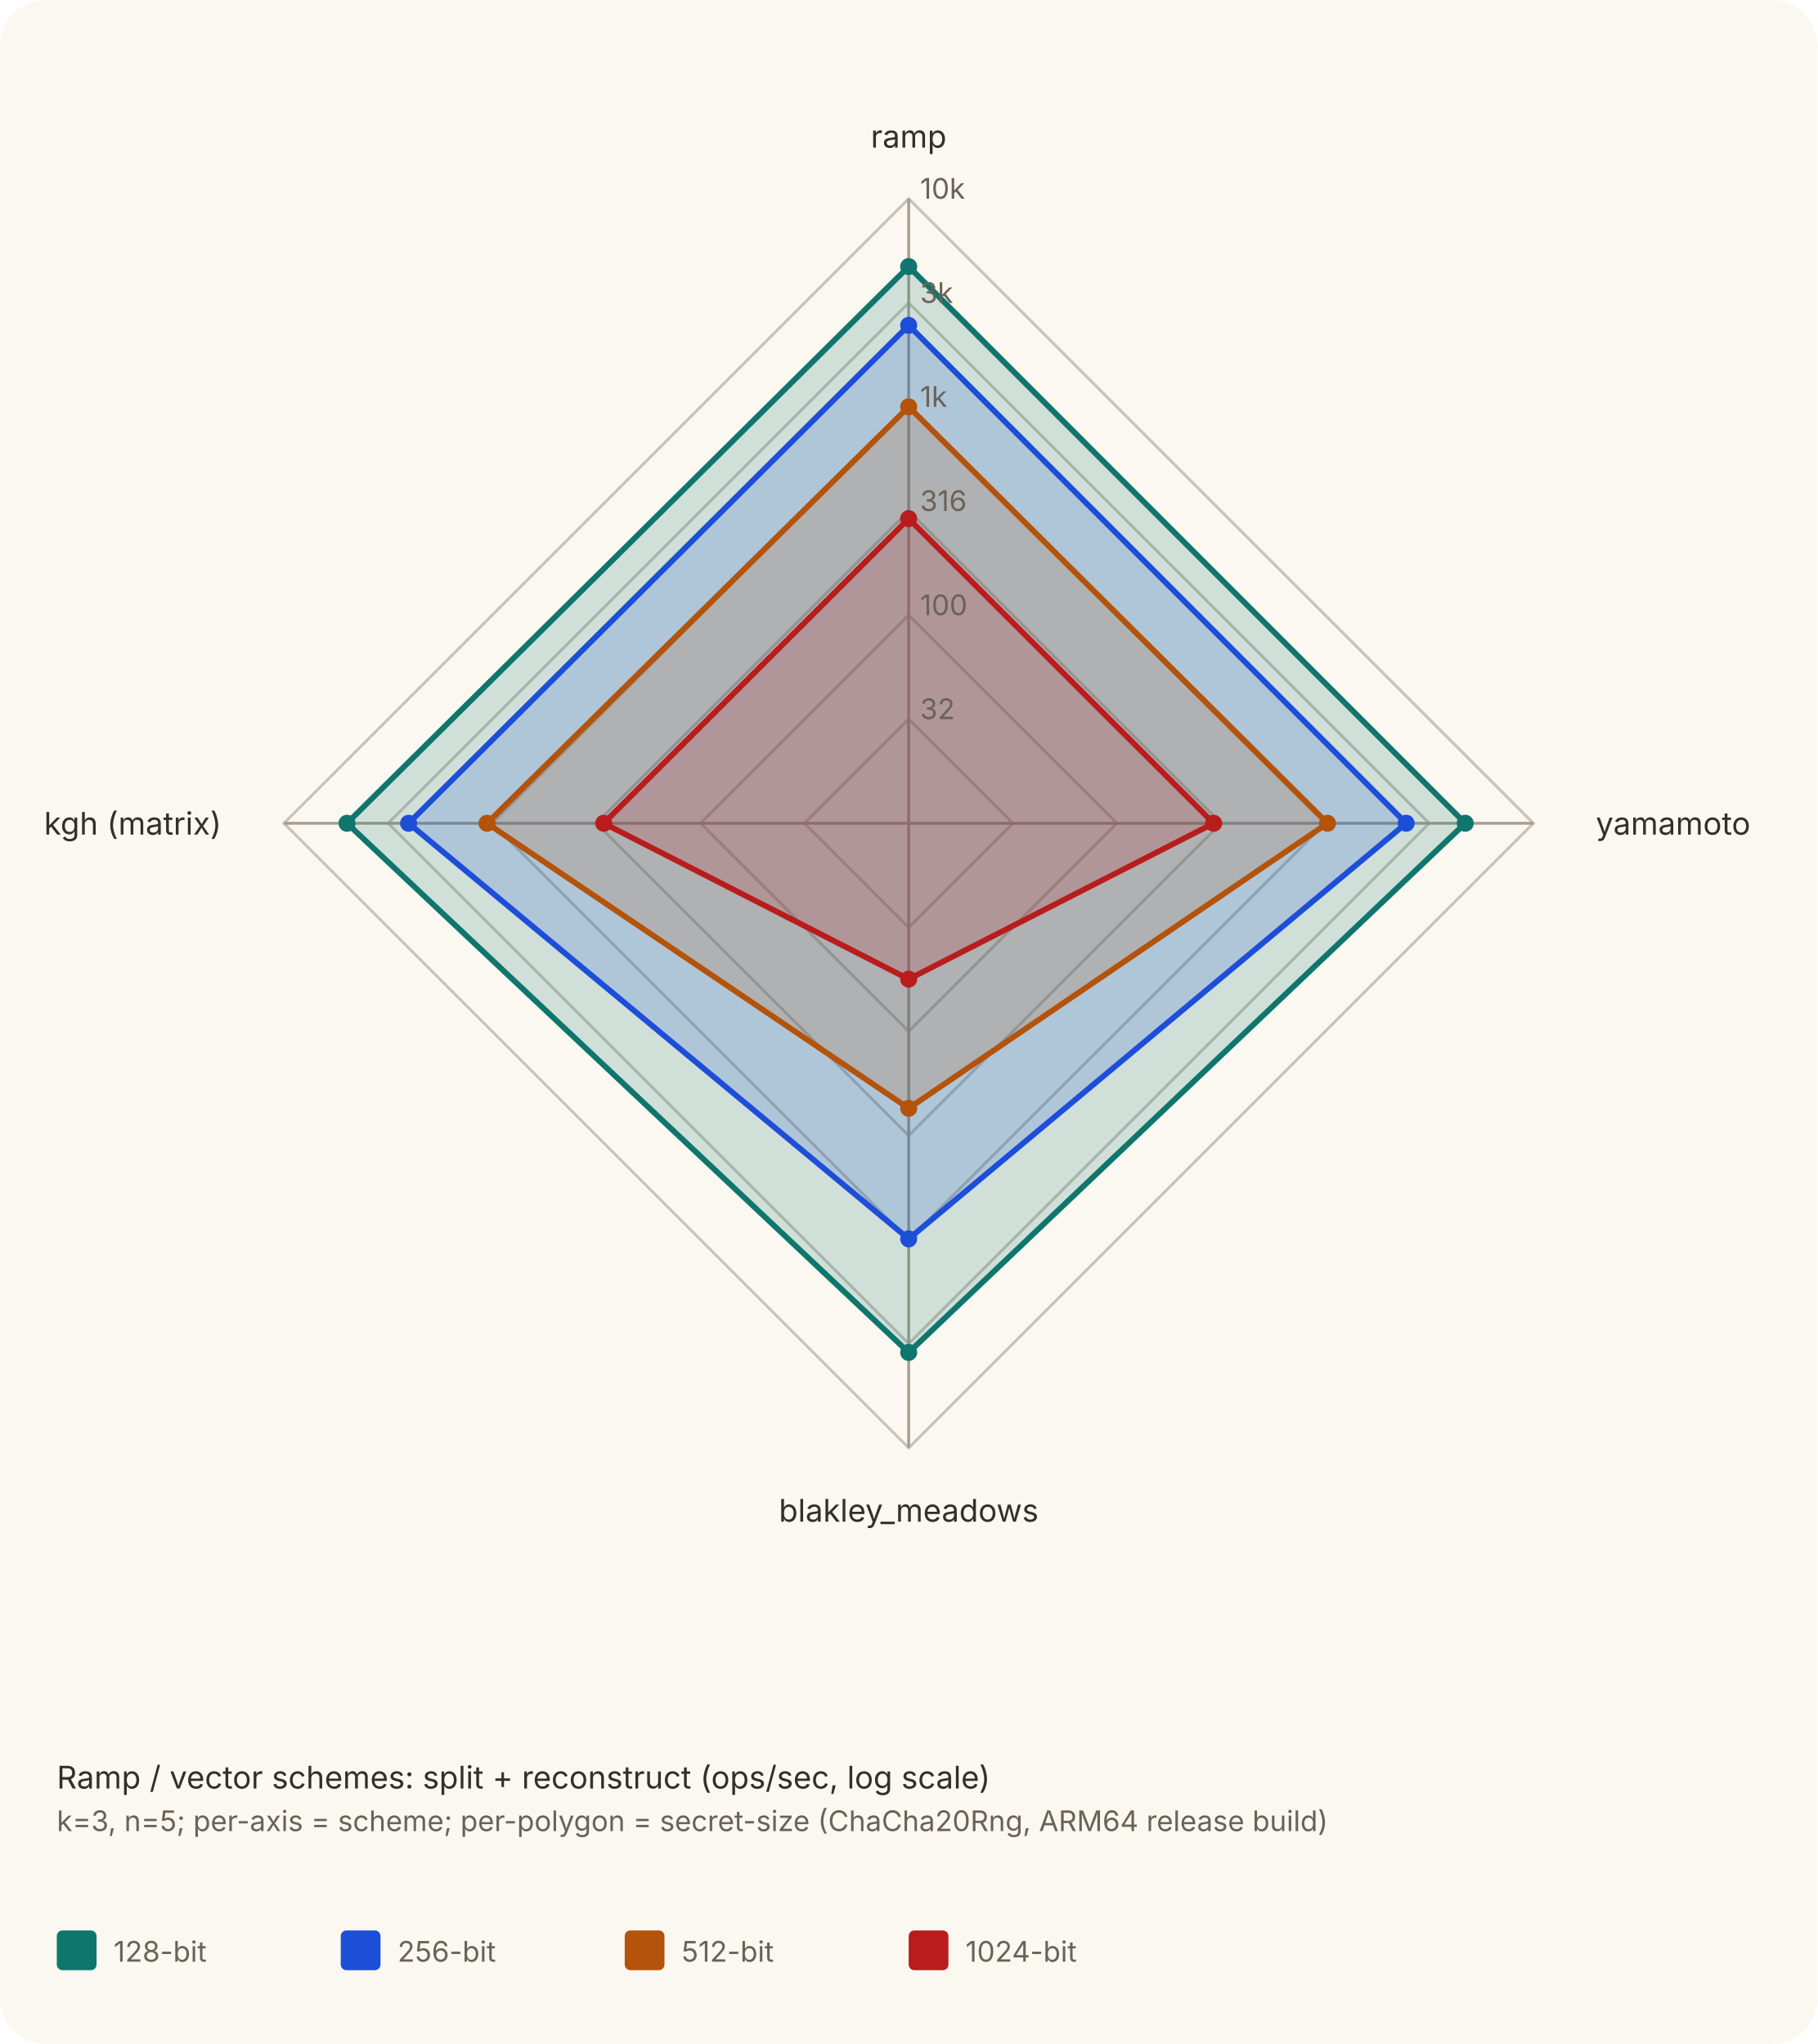
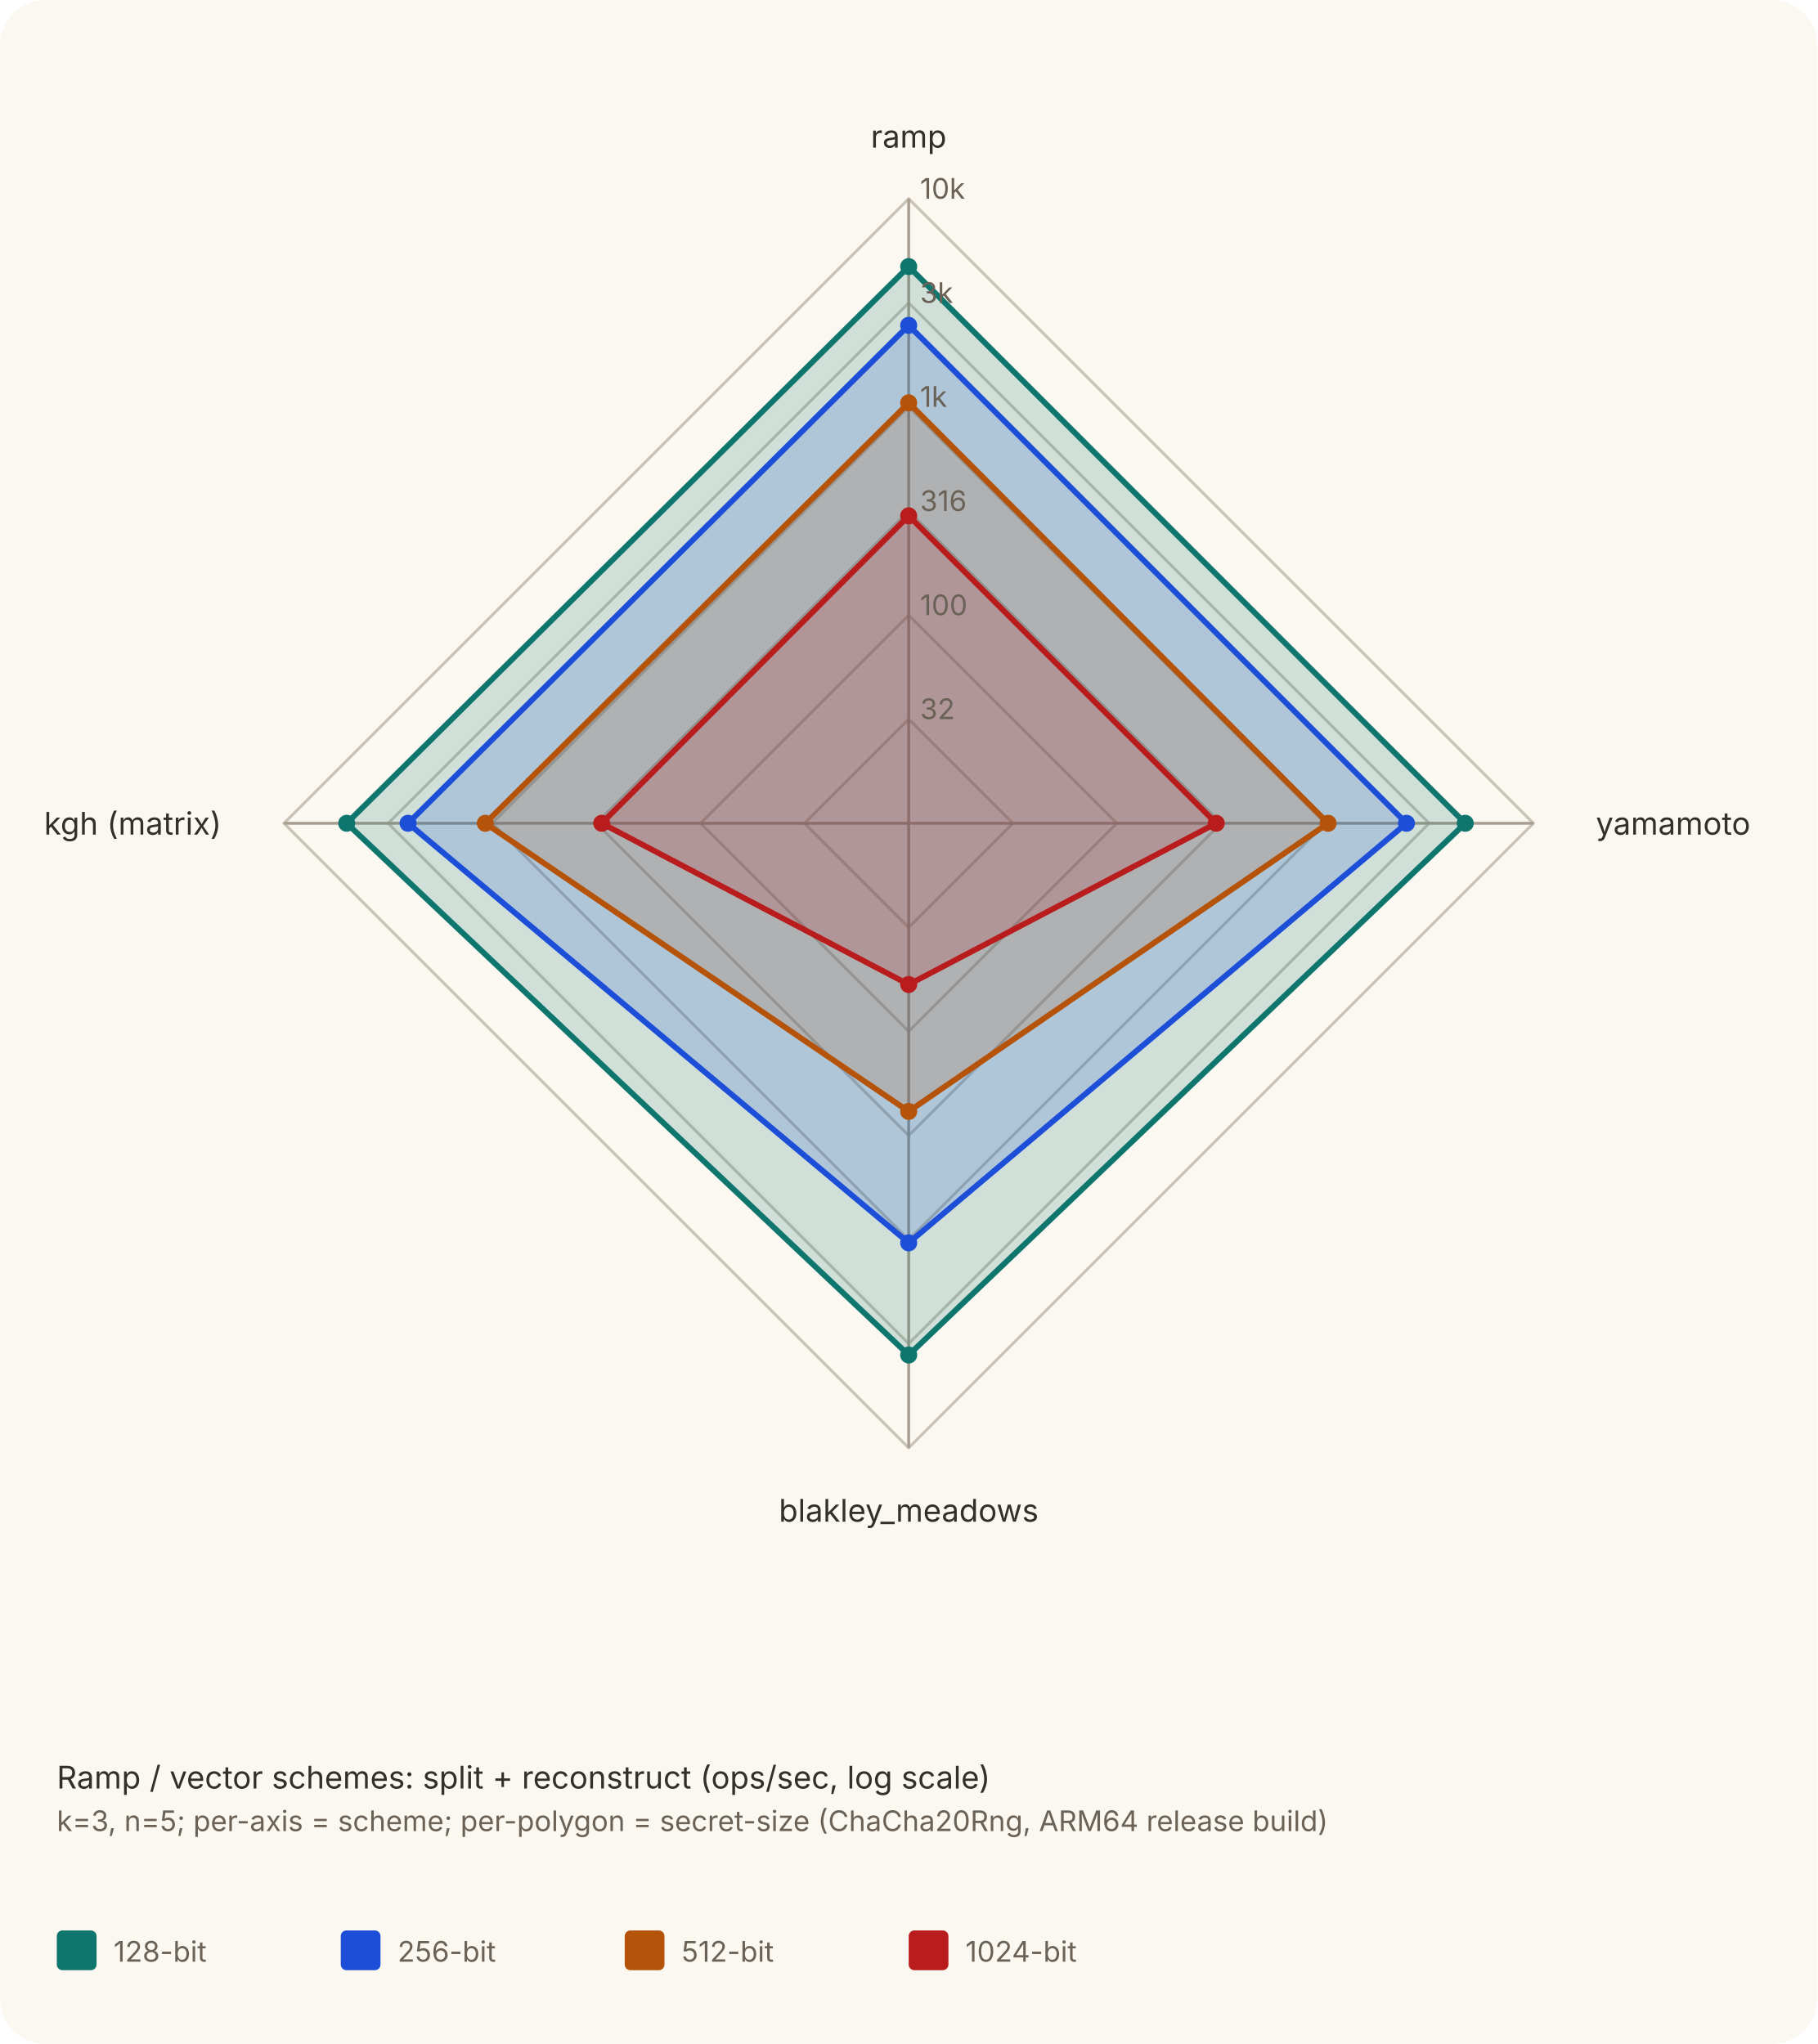
<svg xmlns="http://www.w3.org/2000/svg" width="640" height="720" viewBox="0 0 640 720" role="img" aria-labelledby="title desc">
  <style>
    .bg { fill: #fbf8f1; }
    .grid { fill: none; stroke: #c9c2b7; stroke-width: 1; }
    .axis { stroke: #a79d90; stroke-width: 1; }
    .label { fill: #342f29; font: 11px ui-sans-serif, -apple-system, BlinkMacSystemFont, "Segoe UI", sans-serif; }
    .small { fill: #6b6257; font: 10px ui-sans-serif, -apple-system, BlinkMacSystemFont, "Segoe UI", sans-serif; }
  </style>
  <rect class="bg" x="0" y="0" width="640" height="720" rx="16" />
  <polygon class="grid" points="320.0,253.3 356.7,290.0 320.0,326.7 283.3,290.0" />
  <polygon class="grid" points="320.0,216.7 393.3,290.0 320.0,363.3 246.7,290.0" />
  <polygon class="grid" points="320.0,180.0 430.0,290.0 320.0,400.0 210.0,290.0" />
  <polygon class="grid" points="320.0,143.3 466.7,290.0 320.0,436.7 173.3,290.0" />
  <polygon class="grid" points="320.0,106.7 503.3,290.0 320.0,473.3 136.7,290.0" />
  <polygon class="grid" points="320.0,70.0 540.0,290.0 320.0,510.0 100.0,290.0" />
  <line class="axis" x1="320" y1="290" x2="320.0" y2="70.0" />
  <line class="axis" x1="320" y1="290" x2="540.0" y2="290.0" />
  <line class="axis" x1="320" y1="290" x2="320.0" y2="510.0" />
  <line class="axis" x1="320" y1="290" x2="100.0" y2="290.0" />
-   <polygon points="320.0,93.9 516.0,290.0 320.0,476.4 122.2,290.0" fill="#0f766e" fill-opacity="0.18" stroke="#0f766e" stroke-width="2" />
+   <polygon points="320.0,93.9 516.0,290.0 320.0,477.3 122.1,290.0" fill="#0f766e" fill-opacity="0.18" stroke="#0f766e" stroke-width="2" />
  <circle cx="320.0" cy="93.9" r="3" fill="#0f766e" />
  <circle cx="516.0" cy="290.0" r="3" fill="#0f766e" />
-   <circle cx="320.0" cy="476.4" r="3" fill="#0f766e" />
-   <circle cx="122.2" cy="290.0" r="3" fill="#0f766e" />
-   <polygon points="320.0,114.6 495.2,290.0 320.0,436.4 143.9,290.0" fill="#1d4ed8" fill-opacity="0.18" stroke="#1d4ed8" stroke-width="2" />
+   <circle cx="320.0" cy="477.3" r="3" fill="#0f766e" />
+   <circle cx="122.1" cy="290.0" r="3" fill="#0f766e" />
+   <polygon points="320.0,114.6 495.3,290.0 320.0,437.8 143.7,290.0" fill="#1d4ed8" fill-opacity="0.18" stroke="#1d4ed8" stroke-width="2" />
  <circle cx="320.0" cy="114.6" r="3" fill="#1d4ed8" />
-   <circle cx="495.2" cy="290.0" r="3" fill="#1d4ed8" />
-   <circle cx="320.0" cy="436.4" r="3" fill="#1d4ed8" />
-   <circle cx="143.9" cy="290.0" r="3" fill="#1d4ed8" />
-   <polygon points="320.0,143.3 467.5,290.0 320.0,390.4 171.5,290.0" fill="#b45309" fill-opacity="0.18" stroke="#b45309" stroke-width="2" />
-   <circle cx="320.0" cy="143.3" r="3" fill="#b45309" />
-   <circle cx="467.5" cy="290.0" r="3" fill="#b45309" />
-   <circle cx="320.0" cy="390.4" r="3" fill="#b45309" />
-   <circle cx="171.5" cy="290.0" r="3" fill="#b45309" />
-   <polygon points="320.0,182.7 427.4,290.0 320.0,344.9 212.6,290.0" fill="#b91c1c" fill-opacity="0.18" stroke="#b91c1c" stroke-width="2" />
-   <circle cx="320.0" cy="182.7" r="3" fill="#b91c1c" />
-   <circle cx="427.4" cy="290.0" r="3" fill="#b91c1c" />
-   <circle cx="320.0" cy="344.9" r="3" fill="#b91c1c" />
-   <circle cx="212.6" cy="290.0" r="3" fill="#b91c1c" />
+   <circle cx="495.3" cy="290.0" r="3" fill="#1d4ed8" />
+   <circle cx="320.0" cy="437.8" r="3" fill="#1d4ed8" />
+   <circle cx="143.7" cy="290.0" r="3" fill="#1d4ed8" />
+   <polygon points="320.0,141.9 467.7,290.0 320.0,391.5 170.9,290.0" fill="#b45309" fill-opacity="0.18" stroke="#b45309" stroke-width="2" />
+   <circle cx="320.0" cy="141.9" r="3" fill="#b45309" />
+   <circle cx="467.7" cy="290.0" r="3" fill="#b45309" />
+   <circle cx="320.0" cy="391.5" r="3" fill="#b45309" />
+   <circle cx="170.9" cy="290.0" r="3" fill="#b45309" />
+   <polygon points="320.0,181.7 428.3,290.0 320.0,346.8 211.9,290.0" fill="#b91c1c" fill-opacity="0.18" stroke="#b91c1c" stroke-width="2" />
+   <circle cx="320.0" cy="181.7" r="3" fill="#b91c1c" />
+   <circle cx="428.3" cy="290.0" r="3" fill="#b91c1c" />
+   <circle cx="320.0" cy="346.8" r="3" fill="#b91c1c" />
+   <circle cx="211.9" cy="290.0" r="3" fill="#b91c1c" />
  <text class="label" x="320.0" y="52.0" text-anchor="middle">ramp</text>
  <text class="label" x="562.0" y="294.0" text-anchor="start">yamamoto</text>
  <text class="label" x="320.0" y="536.0" text-anchor="middle">blakley_meadows</text>
  <text class="label" x="78.0" y="294.0" text-anchor="end">kgh (matrix)</text>
  <text class="small" x="324.0" y="253.3">32</text>
  <text class="small" x="324.0" y="216.7">100</text>
  <text class="small" x="324.0" y="180.0">316</text>
  <text class="small" x="324.0" y="143.3">1k</text>
  <text class="small" x="324.0" y="106.7">3k</text>
  <text class="small" x="324.0" y="70.0">10k</text>
  <text class="label" x="20" y="630" font-weight="bold">Ramp / vector schemes: split + reconstruct (ops/sec, log scale)</text>
  <text class="small" x="20" y="645">k=3, n=5; per-axis = scheme; per-polygon = secret-size (ChaCha20Rng, ARM64 release build)</text>
  <rect x="20.0" y="680.0" width="14" height="14" fill="#0f766e" rx="2" />
  <text class="small" x="40.0" y="691.0">128-bit</text>
  <rect x="120.0" y="680.0" width="14" height="14" fill="#1d4ed8" rx="2" />
  <text class="small" x="140.0" y="691.0">256-bit</text>
  <rect x="220.0" y="680.0" width="14" height="14" fill="#b45309" rx="2" />
  <text class="small" x="240.0" y="691.0">512-bit</text>
  <rect x="320.0" y="680.0" width="14" height="14" fill="#b91c1c" rx="2" />
  <text class="small" x="340.0" y="691.0">1024-bit</text>
</svg>
